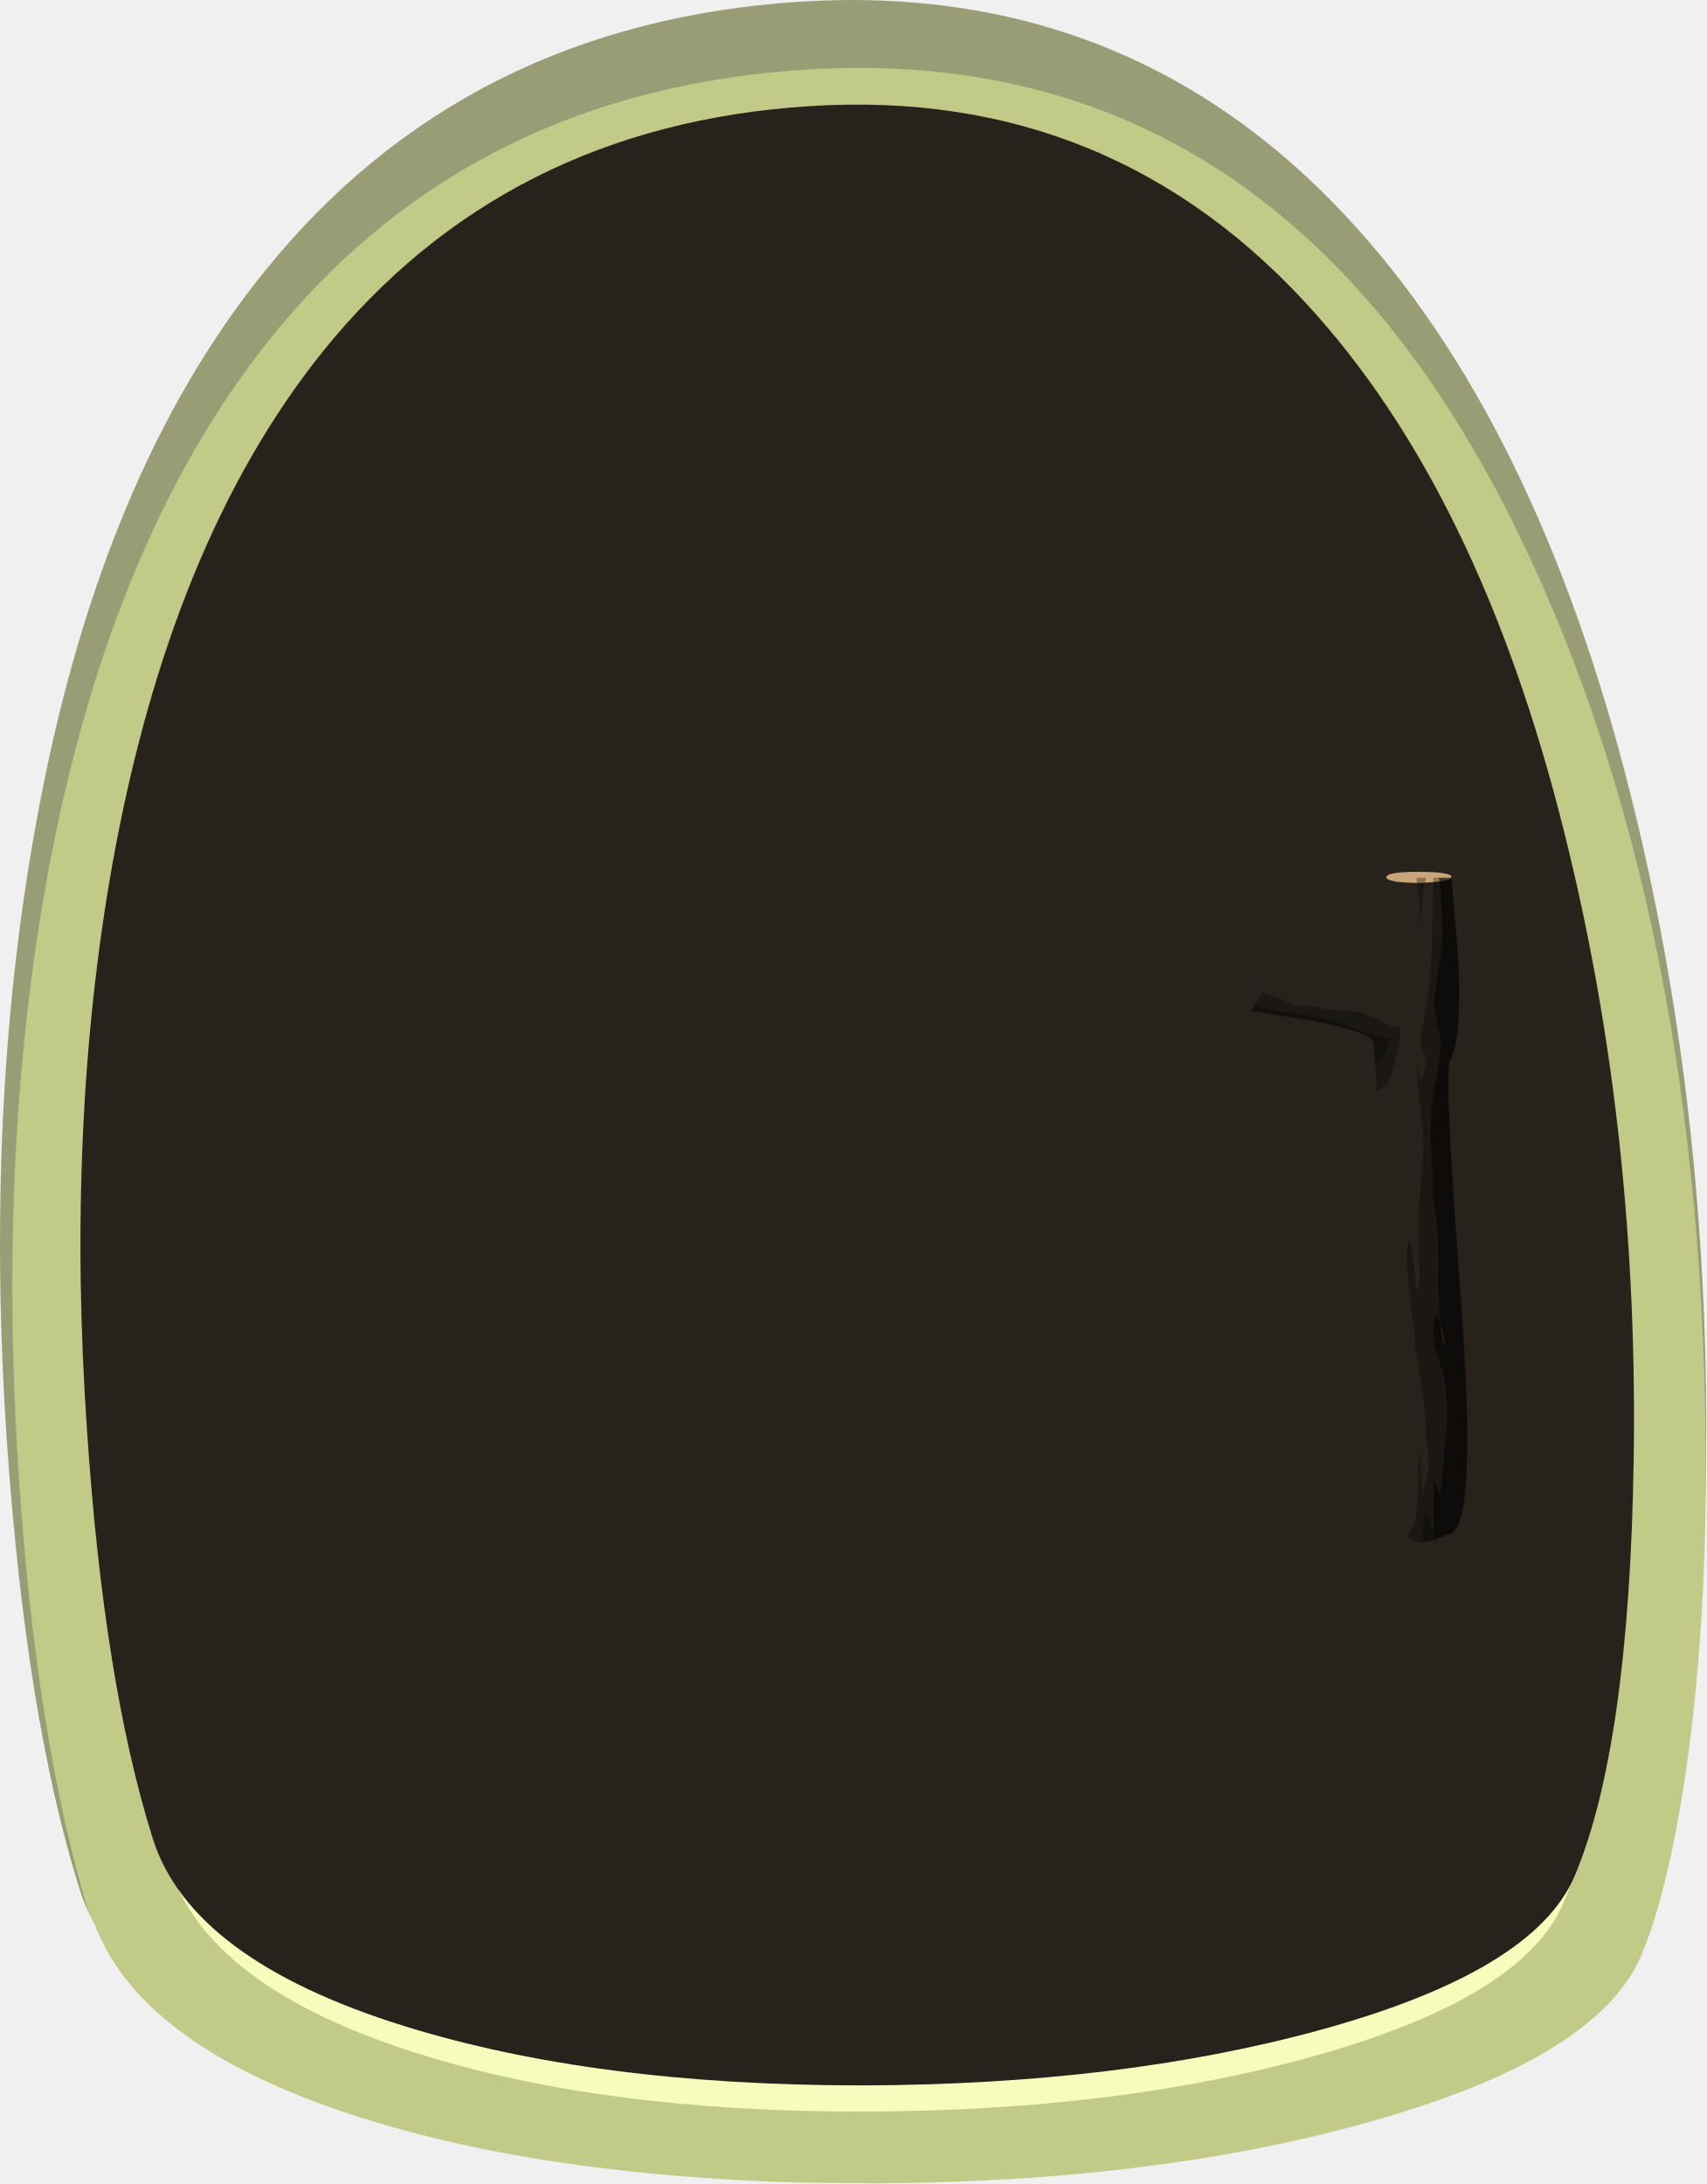
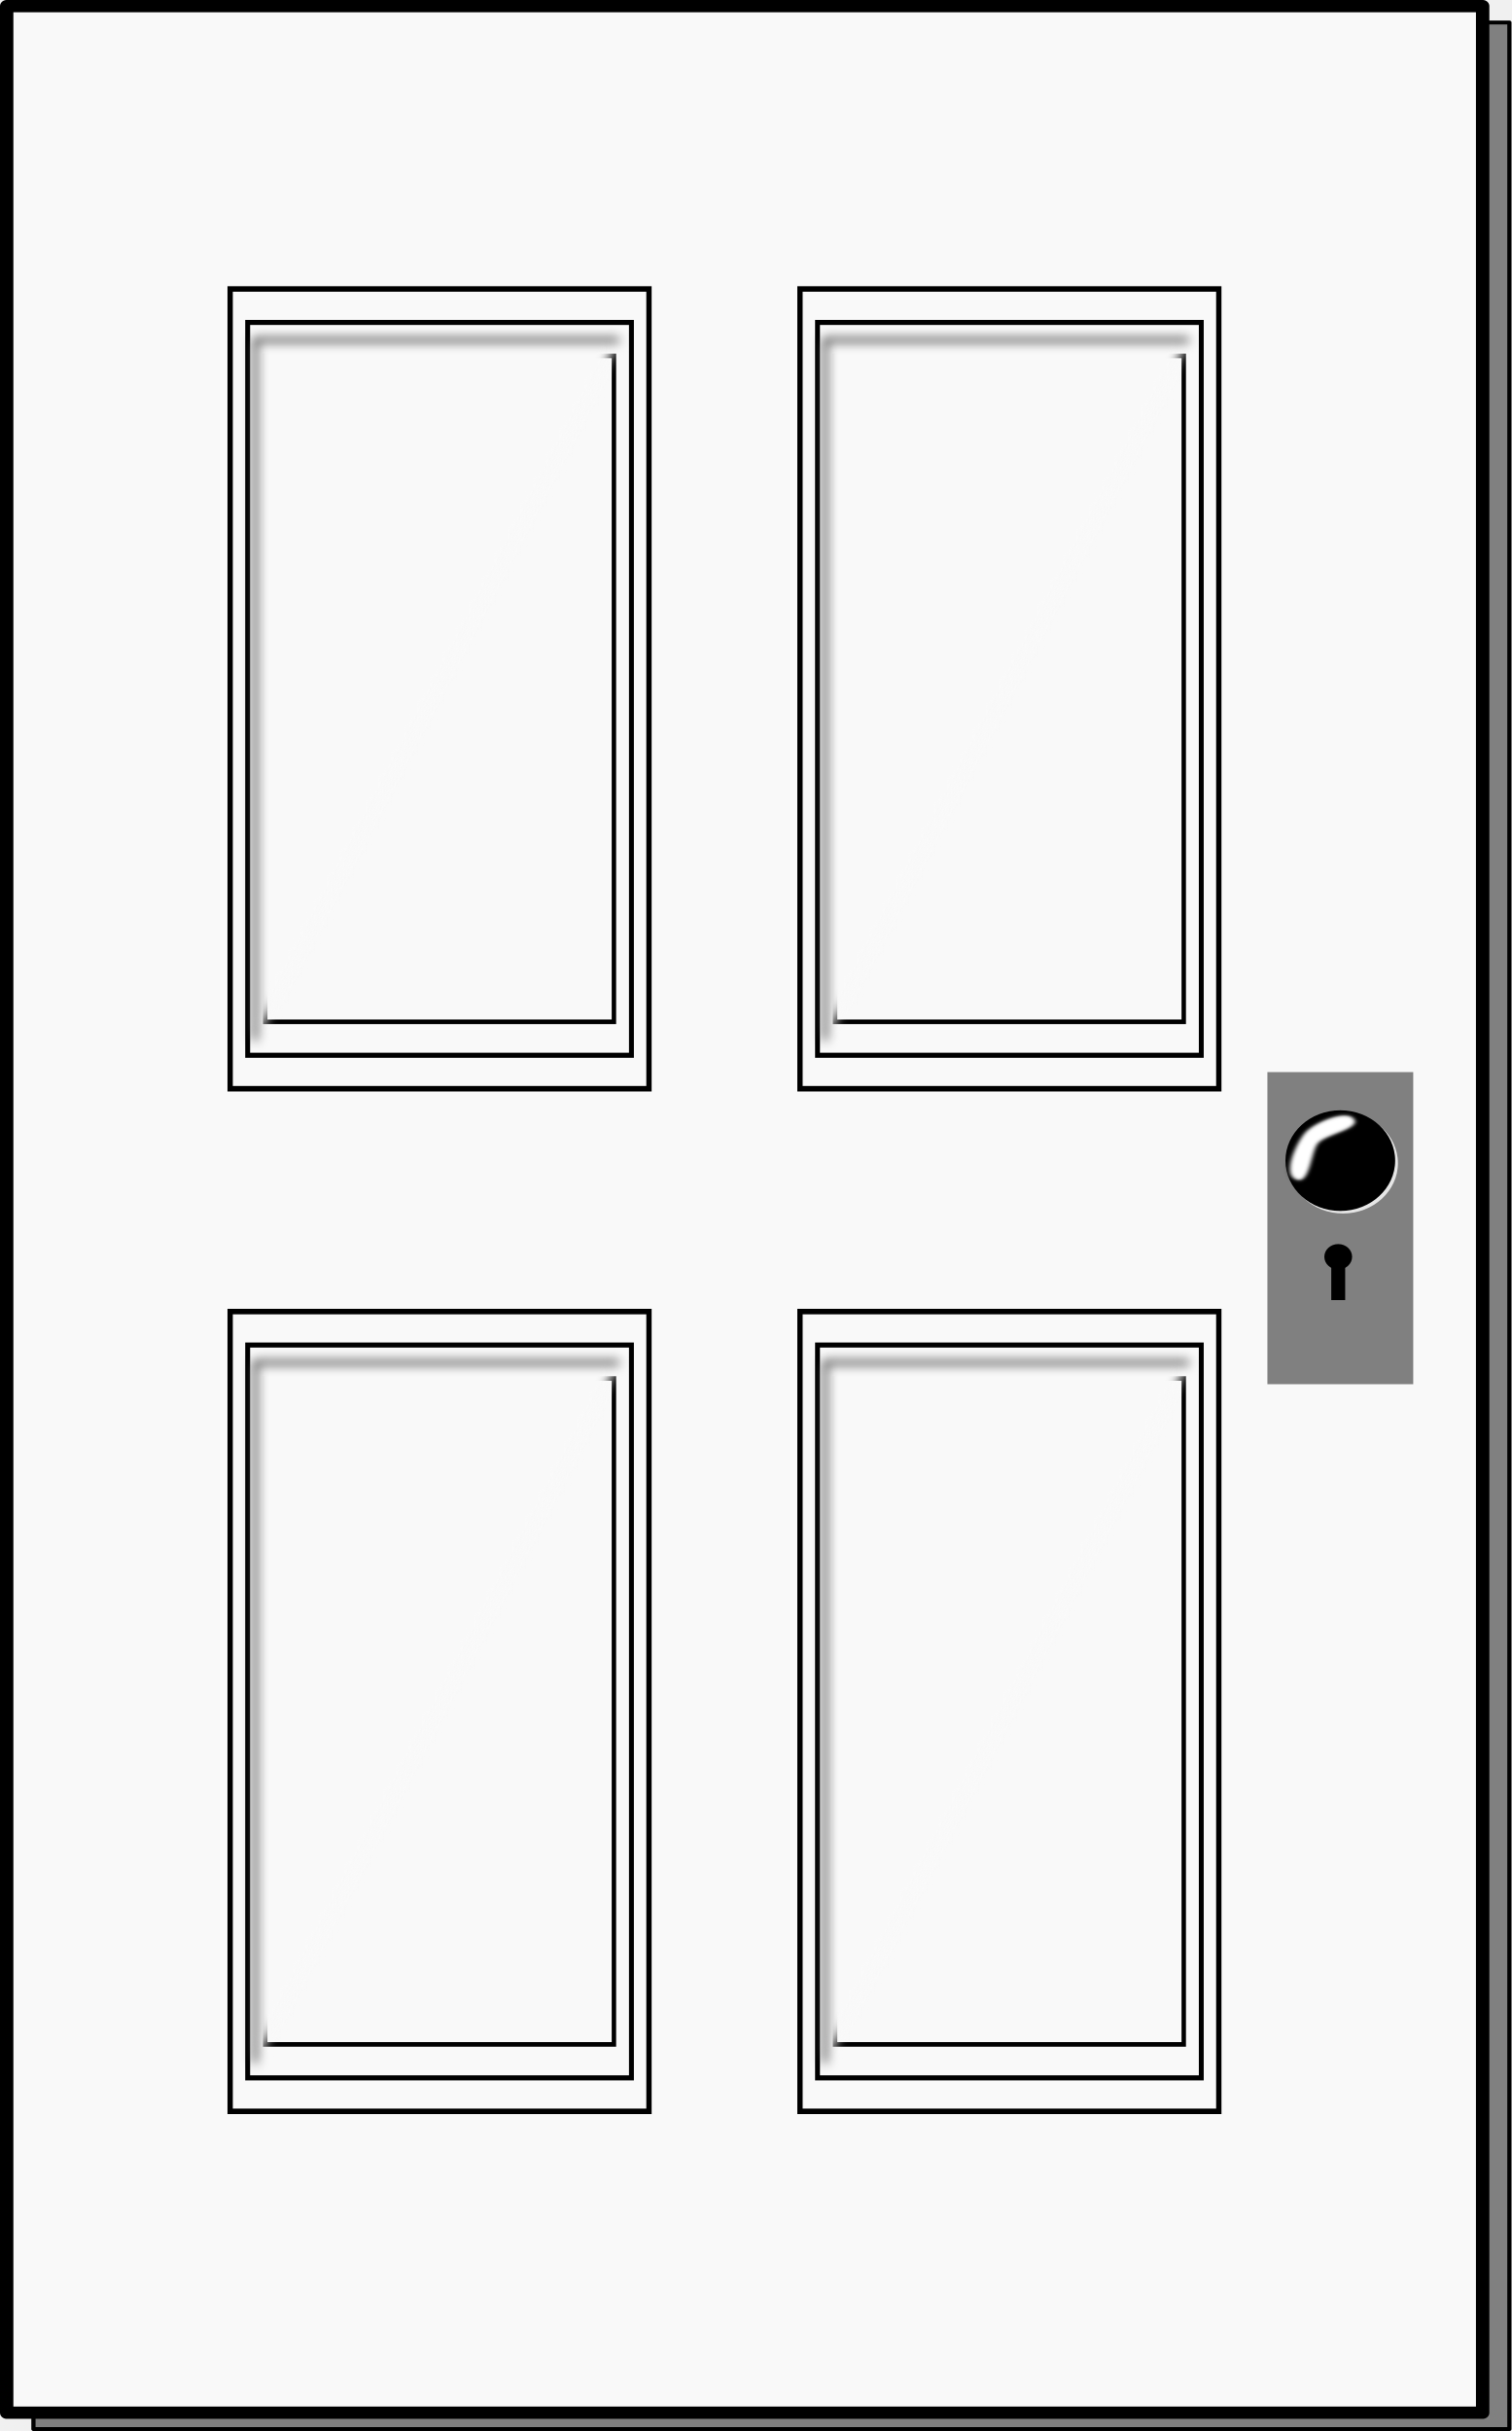
- <svg xmlns="http://www.w3.org/2000/svg" id="svg2" xml:space="preserve" viewBox="0 0 125 160" version="1.1" width="125" height="160">
-   <defs id="defs6">
-     <clipPath id="clipPath18">
-       <path id="path20" d="M 113.86,87.561 C 117.35,73.959 118.98,59.6 118.73,44.479 118.5,30.932 116.99,21.08 114.22,14.92 112.16,10.385 105.68,6.721 94.777,3.92 84.617,1.334 72.938,0.026 59.734,-0.002 c -13.625,0 -25.293,1.403 -35,4.203 -10.879,3.145 -17.293,7.598 -19.238,13.36 -2.453,7.359 -4.121,17 -5,28.918 -1.066,14.48 -0.414,27.894 1.961,40.242 2.906,15.277 8.254,27.414 16.039,36.398 9.281,10.719 21.695,16.547 37.238,17.481 15.551,0.906 28.481,-4.039 38.801,-14.84 8.641,-9.094 15.082,-21.828 19.32,-38.199 z" />
-     </clipPath>
-     <clipPath id="clipPath26">
-       <path id="path28" d="m -1.125,-163.92 h 148.77 V -9.08 h -148.77 z" />
-     </clipPath>
-     <radialGradient id="radialGradient30" gradientUnits="userSpaceOnUse" cy="-86.661" cx="73.114" r="80.542">
-       <stop id="stop32" style="stop-color:#ffffff;stop-opacity:.137" offset="0" />
-       <stop id="stop34" style="stop-color:#ffffff;stop-opacity:.271" offset=".855" />
-       <stop id="stop36" style="stop-color:#ffffff;stop-opacity:.42" offset=".992" />
-       <stop id="stop38" style="stop-color:#ffffff;stop-opacity:.42" offset="1" />
-     </radialGradient>
-     <mask id="mask40">
-       <g id="g42">
-         <g id="g44" clip-path="url(#clipPath26)">
-           <path id="path46" style="fill:url(#radialGradient30)" d="m -1.125,-163.92 h 148.77 V -9.08 h -148.77 z" />
-         </g>
+ <svg xmlns="http://www.w3.org/2000/svg" id="svg2" viewBox="0 0 124.405 200.072" version="1.1" width="124.405" height="200.072">
+   <defs id="defs4">
+     <filter id="filter3812" style="color-interpolation-filters:sRGB">
+       <feGaussianBlur id="feGaussianBlur3814" stdDeviation="1.412" />
+     </filter>
+     <filter id="filter3860" style="color-interpolation-filters:sRGB">
+       <feGaussianBlur id="feGaussianBlur3862" stdDeviation="2.934" />
+     </filter>
+   </defs>
+   <g id="layer1" transform="matrix(0.1835134,0,0,0.1683195,242.4395,23.33413)">
+     <rect id="rect3924" style="color:#000000;fill:#808080;stroke:#000000;stroke-width:1.89;stroke-linecap:round;stroke-linejoin:round" height="1176.7" width="661.96" y="-127.63" x="-1306.1" />
+     <rect id="rect3900" style="color:#000000;fill:#f9f9f9;stroke:#000000;stroke-width:6;stroke-linecap:round;stroke-linejoin:round" height="1176.7" width="661.96" y="-135.63" x="-1318.1" />
+     <g id="g3902" transform="matrix(0.88739,0,0,1,-137.27,-12)" style="fill:#f9f9f9;stroke:#000000">
+       <g id="g3864" transform="matrix(0.89691,0,0,0.89691,-516.35,-45.522)">
+         <rect id="rect3824" style="color:#000000;stroke-width:3" height="436" width="236" y="67.099" x="-782" />
+         <rect id="rect3826" style="color:#000000;stroke-width:2.749" height="399.51" width="216.25" y="85.341" x="-772.13" />
+         <rect id="rect3828" style="color:#000000;stroke-width:2.498" height="363.03" width="196.5" y="103.58" x="-762.25" />
+         <path id="path3830" d="M -562.86,94.94 H -767.92 V 476.78" style="stroke-width:2;filter:url(#filter3860)" />
      </g>
-     </mask>
-     <radialGradient id="radialGradient50" gradientUnits="userSpaceOnUse" cy="-86.661" cx="73.114" r="80.542">
-       <stop id="stop52" style="stop-color:#000000" offset="0" />
-       <stop id="stop54" style="stop-color:#000000" offset=".992" />
-       <stop id="stop56" style="stop-color:#000000" offset="1" />
-     </radialGradient>
-     <clipPath id="clipPath70">
-       <path id="path72" d="m 2,1.705 h 114 v 135 H 2 Z" />
-     </clipPath>
-     <mask id="mask74">
-       <g id="g76">
-         <g id="g78" clip-path="url(#clipPath70)">
-           <path id="path80" style="fill:#000000;fill-opacity:0.801" d="m 2,1.705 h 114 v 135 H 2 Z" />
-         </g>
+       <g id="g3870" transform="matrix(0.89691,0,0,0.89691,-228.35,-45.522)">
+         <rect id="rect3872" style="color:#000000;stroke-width:3" height="436" width="236" y="67.099" x="-782" />
+         <rect id="rect3874" style="color:#000000;stroke-width:2.749" height="399.51" width="216.25" y="85.341" x="-772.13" />
+         <rect id="rect3876" style="color:#000000;stroke-width:2.498" height="363.03" width="196.5" y="103.58" x="-762.25" />
+         <path id="path3878" d="M -562.86,94.94 H -767.92 V 476.78" style="stroke-width:2;filter:url(#filter3860)" />
      </g>
-     </mask>
-     <clipPath id="clipPath86">
-       <path id="path88" d="m 2,1.705 h 114 v 135 H 2 Z" />
-     </clipPath>
-     <clipPath id="clipPath90">
-       <path id="path92" d="M 2,2 H 116 V 137 H 2 Z" />
-     </clipPath>
-     <linearGradient id="linearGradient98" y2="-56.811" gradientUnits="userSpaceOnUse" x2="16222" gradientTransform="matrix(5.0314e-6,0.8,-0.8,-8e-4,13.695,-12848)" y1="-56.811" x1="16063">
-       <stop id="stop100" style="stop-color:#a08c7d" offset="0" />
-       <stop id="stop102" style="stop-color:#b1a195" offset=".129" />
-       <stop id="stop104" style="stop-color:#d3c9c2" offset=".408" />
-       <stop id="stop106" style="stop-color:#ebe7e3" offset=".659" />
-       <stop id="stop108" style="stop-color:#faf9f8" offset=".863" />
-       <stop id="stop110" style="stop-color:#ffffff" offset="1" />
-     </linearGradient>
-     <clipPath id="clipPath140">
-       <path id="path142" d="m 9,8.705 h 101 v 120 H 9 Z" />
-     </clipPath>
-     <mask id="mask144">
-       <g id="g146">
-         <g id="g148" clip-path="url(#clipPath140)">
-           <path id="path150" style="fill:#000000;fill-opacity:0.84" d="m 9,8.705 h 101 v 120 H 9 Z" />
-         </g>
+       <g id="g3880" transform="matrix(0.89691,0,0,0.89691,-516.35,454.48)">
+         <rect id="rect3882" style="color:#000000;stroke-width:3" height="436" width="236" y="67.099" x="-782" />
+         <rect id="rect3884" style="color:#000000;stroke-width:2.749" height="399.51" width="216.25" y="85.341" x="-772.13" />
+         <rect id="rect3886" style="color:#000000;stroke-width:2.498" height="363.03" width="196.5" y="103.58" x="-762.25" />
+         <path id="path3888" d="M -562.86,94.94 H -767.92 V 476.78" style="stroke-width:2;filter:url(#filter3860)" />
      </g>
-     </mask>
-     <clipPath id="clipPath156">
-       <path id="path158" d="m 9,8.705 h 101 v 120 H 9 Z" />
-     </clipPath>
-     <clipPath id="clipPath160">
-       <path id="path162" d="M 9,9 H 110 V 129 H 9 Z" />
-     </clipPath>
-     <clipPath id="clipPath184">
-       <path id="path186" d="m 9,8.705 h 101 v 120 H 9 Z" />
-     </clipPath>
-     <mask id="mask188">
-       <g id="g190">
-         <g id="g192" clip-path="url(#clipPath184)">
-           <path id="path194" style="fill:#000000;fill-opacity:0.801" d="m 9,8.705 h 101 v 120 H 9 Z" />
-         </g>
+       <g id="g3890" transform="matrix(0.89691,0,0,0.89691,-228.35,454.48)">
+         <rect id="rect3892" style="color:#000000;stroke-width:3" height="436" width="236" y="67.099" x="-782" />
+         <rect id="rect3894" style="color:#000000;stroke-width:2.749" height="399.51" width="216.25" y="85.341" x="-772.13" />
+         <rect id="rect3896" style="color:#000000;stroke-width:2.498" height="363.03" width="196.5" y="103.58" x="-762.25" />
+         <path id="path3898" d="M -562.86,94.94 H -767.92 V 476.78" style="stroke-width:2;filter:url(#filter3860)" />
      </g>
-     </mask>
-     <clipPath id="clipPath200">
-       <path id="path202" d="m 9,8.705 h 101 v 120 H 9 Z" />
-     </clipPath>
-     <clipPath id="clipPath204">
-       <path id="path206" d="M 9,9 H 110 V 129 H 9 Z" />
-     </clipPath>
-     <linearGradient id="linearGradient212" y2="-137.32" gradientUnits="userSpaceOnUse" x2="63.034" gradientTransform="matrix(0.8,-0.00624,0.00624,0.8,60.139,179.23)" y1="-137.32" x1="-62.208">
-       <stop id="stop214" style="stop-color:#736357" offset="0" />
-       <stop id="stop216" style="stop-color:#746559" offset=".004" />
-       <stop id="stop218" style="stop-color:#a59b94" offset=".129" />
-       <stop id="stop220" style="stop-color:#ccc6c2" offset=".243" />
-       <stop id="stop222" style="stop-color:#e8e5e3" offset=".345" />
-       <stop id="stop224" style="stop-color:#f9f8f8" offset=".427" />
-       <stop id="stop226" style="stop-color:#ffffff" offset=".486" />
-       <stop id="stop228" style="stop-color:#e2ded8" offset=".596" />
-       <stop id="stop230" style="stop-color:#9a8c76" offset=".843" />
-       <stop id="stop232" style="stop-color:#6c5635" offset="1" />
-     </linearGradient>
-     <clipPath id="clipPath260">
-       <path id="path262" d="m 98.297,83.92 c 2.801,0 5.187,-2.441 7.16,-7.32 1.973,-4.906 2.961,-10.828 2.961,-17.762 0,-6.934 -0.988,-12.84 -2.961,-17.719 -1.973,-4.879 -4.359,-7.32 -7.16,-7.32 -2.801,0 -5.188,2.441 -7.16,7.32 -2,4.907 -3,10.828 -3,17.762 0,6.906 1,12.813 3,17.719 1.972,4.879 4.359,7.32 7.16,7.32 z" />
-     </clipPath>
-     <clipPath id="clipPath268">
-       <path id="path270" d="m 109.98,89.616 h 26.25 v 25.77 h -26.25 z" />
-     </clipPath>
-     <radialGradient id="radialGradient272" gradientUnits="userSpaceOnUse" cy="102.33" cx="122.83" r="12.674">
-       <stop id="stop274" style="stop-color:#ffffff;stop-opacity:.498" offset="0" />
-       <stop id="stop276" style="stop-color:#ffffff;stop-opacity:0" offset=".977" />
-       <stop id="stop280" style="stop-color:#ffffff;stop-opacity:0" offset="1" />
-     </radialGradient>
-     <mask id="mask282">
-       <g id="g284">
-         <g id="g286" clip-path="url(#clipPath268)">
-           <path id="path288" style="fill:url(#radialGradient272)" d="m 109.98,89.616 h 26.25 v 25.77 h -26.25 z" />
-         </g>
-       </g>
-     </mask>
-     <radialGradient id="radialGradient292" gradientUnits="userSpaceOnUse" cy="102.33" cx="122.83" r="12.674">
-       <stop id="stop294" style="stop-color:#000000" offset="0" />
-       <stop id="stop296" style="stop-color:#000000" offset=".977" />
-       <stop id="stop298" style="stop-color:#000000" offset="1" />
-     </radialGradient>
-   </defs>
-   <g id="g10" transform="matrix(1.101753,0,0,-1.195619,-2.761105,162.8212)">
-     <g id="g12">
-       <g id="g14">
-         <g id="g16" clip-path="url(#clipPath18)">
-           <g id="g22" transform="matrix(0.8,1.2414e-4,-1.2414e-4,-0.91072,0.87934,-8.584)">
-             <g id="g48" mask="url(#mask40)">
-               <path id="path58" style="fill:url(#radialGradient50);fill-rule:evenodd" d="M 113.86,87.561 C 117.35,73.959 118.98,59.6 118.73,44.479 118.5,30.932 116.99,21.08 114.22,14.92 112.16,10.385 105.68,6.721 94.777,3.92 84.617,1.334 72.938,0.026 59.734,-0.002 c -13.625,0 -25.293,1.403 -35,4.203 -10.879,3.145 -17.293,7.598 -19.238,13.36 -2.453,7.359 -4.121,17 -5,28.918 -1.066,14.48 -0.414,27.894 1.961,40.242 2.906,15.277 8.254,27.414 16.039,36.398 9.281,10.719 21.695,16.547 37.238,17.481 15.551,0.906 28.481,-4.039 38.801,-14.84 8.641,-9.094 15.082,-21.828 19.32,-38.199 z" />
-             </g>
-           </g>
-         </g>
-       </g>
-       <path id="path60" style="fill:#999d75;fill-rule:evenodd" d="m 92.816,122.12 c 8.266,-8.507 14.414,-20.453 18.442,-35.84 3.359,-12.8 4.918,-26.292 4.68,-40.48 C 115.723,33.054 114.297,23.788 111.656,17.999 109.711,13.734 103.523,10.292 93.098,7.679 83.363,5.253 72.191,4.027 59.578,3.999 46.562,3.999 35.418,5.32 26.137,7.96 15.738,10.921 9.617,15.093 7.777,20.48 5.43,27.413 3.828,36.48 2.977,47.679 1.965,61.28 2.59,73.878 4.855,85.48 c 2.774,14.347 7.883,25.734 15.321,34.16 8.855,10.082 20.707,15.558 35.562,16.441 14.852,0.852 27.215,-3.801 37.078,-13.961 z" />
-       <path id="path62" style="fill:#c2ca87;fill-rule:evenodd" d="M 115.94,45.76 C 115.91,39.362 115.5,33.522 114.7,28.24 113.92,23.119 112.91,19.174 111.66,16.401 109.73,12.186 103.7,8.772 93.535,6.158 84.043,3.705 73.109,2.455 60.734,2.401 L 55.977,2.44 C 44.055,2.733 33.949,4.147 25.656,6.682 16.324,9.533 10.684,13.455 8.734,18.44 l -0.359,0.64 c -2.32,7.039 -3.867,16.028 -4.641,26.961 -0.933,13.281 -0.265,25.559 2,36.84 2.828,13.918 7.922,24.973 15.282,33.16 8.773,9.735 20.48,15.028 35.121,15.879 20.933,1.199 36.718,-8.293 47.359,-28.48 8.293,-15.735 12.442,-34.961 12.442,-57.68 z" />
-       <path id="path64" style="fill:#f6fdbc;fill-rule:evenodd" d="m 89.656,115.28 c 7.387,-7.839 12.879,-18.828 16.481,-32.96 3.015,-11.731 4.414,-24.118 4.199,-37.161 C 110.152,33.456 108.871,24.948 106.496,19.64 104.736,15.748 99.199,12.6 89.891,10.201 81.226,7.959 71.266,6.826 60.012,6.799 48.387,6.772 38.426,7.975 30.133,10.401 20.851,13.119 15.387,16.959 13.73,21.92 11.625,28.295 10.199,36.615 9.453,46.881 8.547,59.385 9.105,70.959 11.133,81.6 c 2.48,13.172 7.039,23.64 13.679,31.398 7.895,9.254 18.481,14.281 31.758,15.082 13.254,0.801 24.281,-3.468 33.082,-12.801 z" />
-       <g id="g66">
-         <g id="g82" mask="url(#mask74)">
-           <g id="g112">
-             <g id="g114" clip-path="url(#clipPath86)">
-               <g id="g116" transform="translate(0,-0.29472)">
-                 <g id="g120">
-                   <g id="g122" clip-path="url(#clipPath90)">
-                     <g id="g124">
-                       <g id="g126">
-                         <g id="g128">
-                           <g id="g130">
-                             <path id="path132" style="fill:url(#linearGradient98);fill-rule:evenodd" d="m 103.82,106.61 c 4.293,-8.453 7.481,-18.332 9.559,-29.64 1.816,-9.785 2.668,-19.774 2.563,-29.957 0,-6.586 -0.403,-12.629 -1.204,-18.121 -0.773,-5.254 -1.796,-9.321 -3.078,-12.2 C 109.73,12.453 103.67,9.027 93.457,6.414 83.91,3.961 72.922,2.707 60.496,2.656 47.695,2.602 36.668,3.867 27.414,6.453 17.043,9.336 10.816,13.43 8.734,18.734 8.363,19.32 8.043,20 7.777,20.773 c -2.347,6.934 -3.949,16 -4.8,27.2 -1.016,13.601 -0.387,26.203 1.878,37.8 2.774,14.348 7.879,25.735 15.321,34.161 8.855,10.082 20.707,15.562 35.558,16.441 21.364,1.227 37.387,-8.695 48.082,-29.762 z" />
-                           </g>
-                         </g>
-                       </g>
-                     </g>
-                   </g>
-                 </g>
-               </g>
-             </g>
-           </g>
-         </g>
-       </g>
-       <path id="path134" style="fill:#27221c;fill-rule:evenodd" d="m 90.055,116.88 c 7.547,-7.84 13.148,-18.828 16.8,-32.961 3.067,-11.734 4.497,-24.121 4.282,-37.16 -0.19,-11.706 -1.5,-20.214 -3.92,-25.519 -1.79,-3.894 -7.431,-7.039 -16.923,-9.441 C 81.442,9.561 71.282,8.428 59.813,8.401 47.974,8.401 37.829,9.615 29.372,12.041 19.907,14.76 14.333,18.6 12.653,23.561 10.493,29.908 9.04,38.229 8.294,48.522 7.36,60.998 7.923,72.561 9.974,83.201 c 2.562,13.172 7.214,23.637 13.961,31.399 8.078,9.254 18.878,14.281 32.398,15.078 13.519,0.801 24.762,-3.465 33.723,-12.797 h -0.004 z" />
-       <g id="g136">
-         <g id="g152" mask="url(#mask144)">
-           <g id="g164">
-             <g id="g166" clip-path="url(#clipPath156)">
-               <g id="g168" transform="translate(0,-0.29472)">
-                 <g id="g172">
-                   <g id="g174" clip-path="url(#clipPath160)">
-                     <g id="g176">
-                       <path id="path178" style="fill:#664006;fill-rule:evenodd" d="m 105.42,83.934 c 2.957,-11.493 4.332,-23.641 4.117,-36.438 -0.183,-11.441 -1.453,-19.773 -3.801,-25 C 104.033,18.68 98.576,15.59 89.377,13.215 80.791,11.027 70.94,9.922 59.818,9.895 c -11.492,0 -21.332,1.187 -29.519,3.558 -9.172,2.641 -14.574,6.402 -16.199,11.281 -2.082,6.239 -3.496,14.399 -4.243,24.481 -0.878,12.215 -0.332,23.547 1.641,34 2.481,12.906 6.988,23.16 13.52,30.758 7.812,9.066 18.281,14 31.402,14.8 13.117,0.774 24.023,-3.414 32.719,-12.558 7.281,-7.653 12.707,-18.414 16.281,-32.281 z" />
-                     </g>
-                   </g>
-                 </g>
-               </g>
-             </g>
-           </g>
-         </g>
-       </g>
-       <g id="g180">
-         <g id="g196" mask="url(#mask188)">
-           <g id="g234">
-             <g id="g236" clip-path="url(#clipPath200)">
-               <g id="g238" transform="translate(0,-0.29472)">
-                 <g id="g242">
-                   <g id="g244" clip-path="url(#clipPath204)">
-                     <g id="g246">
-                       <g id="g248">
-                         <g id="g250">
-                           <g id="g252">
-                             <path id="path254" style="fill:url(#linearGradient212);fill-rule:evenodd" d="m 105.42,83.934 c 2.957,-11.493 4.332,-23.641 4.117,-36.438 -0.183,-11.441 -1.453,-19.773 -3.801,-25 C 104.033,18.68 98.576,15.59 89.377,13.215 80.791,11.027 70.94,9.922 59.818,9.895 c -11.492,0 -21.332,1.187 -29.519,3.558 -9.172,2.641 -14.574,6.402 -16.199,11.281 -2.082,6.239 -3.496,14.399 -4.243,24.481 -0.878,12.215 -0.332,23.547 1.641,34 2.481,12.906 6.988,23.16 13.52,30.758 7.812,9.066 18.281,14 31.402,14.8 13.117,0.774 24.023,-3.414 32.719,-12.558 7.281,-7.653 12.707,-18.414 16.281,-32.281 z" />
-                           </g>
-                         </g>
-                       </g>
-                     </g>
-                   </g>
-                 </g>
-               </g>
-             </g>
-           </g>
-         </g>
-       </g>
-       <g id="g256">
-         <g id="g258" clip-path="url(#clipPath260)">
-           <g id="g264" transform="matrix(0.8,0,0,1.979,0.016058,-143.65)">
-             <g id="g290" mask="url(#mask282)">
-               <path id="path300" style="fill:url(#radialGradient292);fill-rule:evenodd" d="m 98.297,83.92 c 2.801,0 5.187,-2.441 7.16,-7.32 1.973,-4.906 2.961,-10.828 2.961,-17.762 0,-6.934 -0.988,-12.84 -2.961,-17.719 -1.973,-4.879 -4.359,-7.32 -7.16,-7.32 -2.801,0 -5.188,2.441 -7.16,7.32 -2,4.907 -3,10.828 -3,17.762 0,6.906 1,12.813 3,17.719 1.972,4.879 4.359,7.32 7.16,7.32 z" />
-             </g>
-           </g>
-         </g>
-       </g>
-       <path id="path302" style="fill:#caa57a;fill-rule:evenodd" d="m 96.895,82.08 c -0.586,0 -1.106,0.028 -1.559,0.078 -0.426,0.082 -0.641,0.161 -0.641,0.243 -0.05,0.238 0.657,0.359 2.121,0.359 1.465,0 2.2,-0.106 2.2,-0.32 0.054,-0.188 -0.653,-0.305 -2.121,-0.36 z" />
-       <path id="path304" style="fill:#000000;fill-opacity:0.298;fill-rule:evenodd" d="m 96.777,53.104 c 0.024,-0.024 0.051,-0.043 0.078,-0.059 l -0.078,0.078 z m 0.957,26.422 0.082,2.878 h 0.36 c 0.105,-0.347 0.16,-0.921 0.16,-1.718 0.105,-1.043 0.121,-1.817 0.039,-2.321 -0.078,-0.722 -0.238,-1.8 -0.48,-3.242 -0.051,-0.347 -0.012,-0.773 0.121,-1.281 0.16,-0.691 0.254,-1.105 0.281,-1.238 0.027,-0.508 -0.109,-1.52 -0.402,-3.039 -0.184,-0.856 -0.278,-1.746 -0.278,-2.68 0,-0.481 0.039,-1.188 0.117,-2.121 0,-1.172 0.039,-1.945 0.121,-2.32 0.239,-1.094 0.333,-2.575 0.282,-4.442 0,-1.09 0.051,-2.078 0.156,-2.957 -0.133,0.348 -0.238,0.531 -0.316,0.559 -0.137,-0.215 -0.188,-0.625 -0.161,-1.239 0.051,-0.507 0.133,-0.921 0.239,-1.242 0.402,-0.906 0.613,-1.746 0.64,-2.519 0.055,-1.442 0,-2.602 -0.16,-3.481 -0.078,-0.664 -0.117,-1.011 -0.117,-1.039 0,-0.773 -0.082,-1.254 -0.242,-1.441 -0.133,0.48 -0.227,0.761 -0.281,0.84 -0.079,-0.481 -0.094,-1.653 -0.04,-3.52 -0.105,0.801 -0.304,1.32 -0.601,1.563 -0.133,-0.536 -0.172,-1.149 -0.117,-1.84 -0.481,0 -0.84,0.117 -1.082,0.359 0.402,0.481 0.613,1.024 0.64,1.641 0.055,0.449 0.094,0.812 0.121,1.078 0.024,0.187 0.024,0.601 0,1.238 -0.027,0.535 0.024,0.949 0.161,1.242 -0.028,-0.652 0.011,-1.629 0.117,-2.918 -0.016,0.243 0.039,0.524 0.16,0.84 0.133,0.481 0.215,0.785 0.242,0.918 0.027,0.266 0.012,0.653 -0.043,1.16 -0.078,0.586 -0.117,0.989 -0.117,1.2 0,0.585 -0.082,1.375 -0.242,2.359 -0.184,1.059 -0.289,1.824 -0.321,2.301 -0.082,0.097 -0.136,0.25 -0.156,0.461 0,0.293 -0.015,0.507 -0.043,0.64 l -0.32,2.68 c -0.106,0.719 -0.172,1.305 -0.199,1.758 -0.051,0.801 0.015,1.347 0.199,1.64 0.16,-0.691 0.308,-1.757 0.441,-3.199 0.16,0.188 0.227,0.613 0.2,1.281 -0.051,0.747 -0.079,1.227 -0.079,1.438 0,1.816 0.094,3.508 0.278,5.082 0.109,0.773 0.082,1.762 -0.078,2.961 -0.215,1.547 -0.321,2.547 -0.321,3 0.16,-0.535 0.282,-0.84 0.36,-0.922 0,0.137 0.054,0.336 0.16,0.602 0.109,0.238 0.148,0.441 0.121,0.601 0,0.184 -0.055,0.371 -0.16,0.559 -0.133,0.238 -0.215,0.414 -0.242,0.519 -0.024,0.188 0,0.426 0.082,0.719 0.105,0.402 0.16,0.641 0.16,0.723 l 0.32,1.757 c 0.16,1.094 0.238,2.465 0.238,4.122 z" />
-       <path id="path306" style="fill:#000000;fill-opacity:0.298;fill-rule:evenodd" d="m 97.098,80.998 c -0.09,-0.695 -0.141,-1.453 -0.16,-2.277 v 1.719 c -0.133,0.879 -0.215,1.535 -0.243,1.961 h 0.641 c -0.16,-0.696 -0.238,-1.161 -0.238,-1.403 z" />
-       <path id="path308" style="fill:#000000;fill-opacity:0.298;fill-rule:evenodd" d="m 97.258,43.522 c 0.293,-0.243 0.492,-0.762 0.597,-1.563 v -0.16 l -0.718,-0.121 c -0.055,0.695 -0.012,1.309 0.121,1.844 z" />
-       <path id="path310" style="fill:#000000;fill-opacity:0.298;fill-rule:evenodd" d="m 97.258,43.522 c 0.293,-0.243 0.492,-0.762 0.597,-1.563 v -0.16 l -0.718,-0.121 c -0.055,0.695 -0.012,1.309 0.121,1.844 z" />
-       <path id="path312" style="fill:#000000;fill-opacity:0.298;fill-rule:evenodd" d="m 98.297,55.041 v -0.043 c 0.078,-0.719 0.172,-1.144 0.281,-1.277 -0.004,0.32 -0.094,0.758 -0.281,1.32 z m 0.078,23.321 c 0.082,0.503 0.066,1.277 -0.039,2.316 0,0.801 -0.055,1.375 -0.16,1.723 h 0.84 L 99.457,77.6 c 0.184,-3.36 0.012,-5.481 -0.519,-6.36 -0.293,-0.507 -0.055,-5.425 0.718,-14.761 0.719,-8.957 0.508,-13.707 -0.64,-14.239 l -1.121,-0.402 -0.04,0.121 c -0.05,1.867 -0.039,3.039 0.04,3.52 0.054,-0.082 0.148,-0.36 0.281,-0.84 0.16,0.187 0.242,0.668 0.242,1.441 0,0.024 0.039,0.371 0.117,1.039 0.16,0.879 0.215,2.039 0.16,3.481 -0.027,0.773 -0.238,1.613 -0.64,2.519 -0.106,0.321 -0.184,0.735 -0.239,1.239 -0.027,0.613 0.028,1.027 0.161,1.242 0.078,-0.028 0.187,-0.215 0.32,-0.559 -0.109,0.879 -0.16,1.863 -0.16,2.957 0.051,1.867 -0.043,3.348 -0.282,4.442 -0.082,0.375 -0.121,1.148 -0.121,2.32 -0.078,0.934 -0.117,1.641 -0.117,2.117 0,0.934 0.094,1.828 0.278,2.684 0.296,1.519 0.429,2.531 0.402,3.039 -0.027,0.133 -0.121,0.547 -0.281,1.238 -0.133,0.508 -0.172,0.934 -0.121,1.281 0.242,1.442 0.402,2.52 0.48,3.239 z" />
-       <path id="path314" style="fill:#000000;fill-opacity:0.498;fill-rule:evenodd" d="m 98.297,55.041 v -0.043 c 0.078,-0.719 0.172,-1.144 0.281,-1.277 -0.004,0.32 -0.094,0.758 -0.281,1.32 z m 0.078,23.321 c 0.082,0.503 0.066,1.277 -0.039,2.316 0,0.801 -0.055,1.375 -0.16,1.723 h 0.84 L 99.457,77.6 c 0.184,-3.36 0.012,-5.481 -0.519,-6.36 -0.293,-0.507 -0.055,-5.425 0.718,-14.761 0.719,-8.957 0.508,-13.707 -0.64,-14.239 l -1.121,-0.402 -0.04,0.121 c -0.05,1.867 -0.039,3.039 0.04,3.52 0.054,-0.082 0.148,-0.36 0.281,-0.84 0.16,0.187 0.242,0.668 0.242,1.441 0,0.024 0.039,0.371 0.117,1.039 0.16,0.879 0.215,2.039 0.16,3.481 -0.027,0.773 -0.238,1.613 -0.64,2.519 -0.106,0.321 -0.184,0.735 -0.239,1.239 -0.027,0.613 0.028,1.027 0.161,1.242 0.078,-0.028 0.187,-0.215 0.32,-0.559 -0.109,0.879 -0.16,1.863 -0.16,2.957 0.051,1.867 -0.043,3.348 -0.282,4.442 -0.082,0.375 -0.121,1.148 -0.121,2.32 -0.078,0.934 -0.117,1.641 -0.117,2.117 0,0.934 0.094,1.828 0.278,2.684 0.296,1.519 0.429,2.531 0.402,3.039 -0.027,0.133 -0.121,0.547 -0.281,1.238 -0.133,0.508 -0.172,0.934 -0.121,1.281 0.242,1.442 0.402,2.52 0.48,3.239 z" />
-       <path id="path316" style="fill:#000000;fill-opacity:0.298;fill-rule:evenodd" d="m 87.895,74.201 c -0.586,0 -1.227,0.161 -1.918,0.477 l 0.558,0.883 c 0,-0.16 0.094,-0.266 0.281,-0.321 0.133,-0.027 0.309,-0.066 0.52,-0.121 0.242,-0.078 0.574,-0.238 1,-0.48 0.266,-0.078 0.68,-0.106 1.242,-0.078 l 1,-0.199 c 0.504,-0.055 1.25,-0.11 2.238,-0.161 0.536,-0.136 1.293,-0.441 2.282,-0.922 0.132,-0.054 0.265,-0.066 0.398,-0.039 0.055,-0.027 0.094,-0.148 0.121,-0.359 0.051,-0.32 -0.066,-0.855 -0.359,-1.602 -0.133,-0.585 -0.254,-1 -0.36,-1.238 -0.187,-0.375 -0.468,-0.629 -0.839,-0.762 l -0.121,1.719 c 0.347,0.082 0.585,0.297 0.718,0.641 0.028,0.055 0.067,0.199 0.121,0.441 0.028,0.215 0.078,0.371 0.161,0.481 -0.188,0 -0.403,0.039 -0.641,0.117 -0.32,0.109 -0.535,0.176 -0.641,0.203 -0.64,0.133 -1.015,0.227 -1.121,0.277 -0.879,0.375 -1.691,0.614 -2.437,0.723 -1.364,0.211 -2.094,0.32 -2.203,0.32 z" />
-       <path id="path318" style="fill:#000000;fill-opacity:0.298;fill-rule:evenodd" d="m 85.977,74.678 c 0.691,-0.316 1.332,-0.477 1.918,-0.477 0.109,0 0.839,-0.109 2.199,-0.32 0.75,-0.109 1.562,-0.348 2.441,-0.723 0.106,-0.05 0.481,-0.144 1.121,-0.277 0.106,-0.027 0.321,-0.094 0.641,-0.203 0.238,-0.078 0.453,-0.117 0.641,-0.117 -0.083,-0.106 -0.137,-0.266 -0.161,-0.481 -0.054,-0.242 -0.093,-0.386 -0.121,-0.441 -0.133,-0.344 -0.375,-0.559 -0.718,-0.641 l -0.083,1.242 c -0.05,0.454 -1.425,0.918 -4.117,1.399 l -4.043,0.601 z" />
-       <path id="path320" style="fill:#000000;fill-opacity:0.298;fill-rule:evenodd" d="m 85.977,74.678 c 0.691,-0.316 1.332,-0.477 1.918,-0.477 0.109,0 0.839,-0.109 2.199,-0.32 0.75,-0.109 1.562,-0.348 2.441,-0.723 0.106,-0.05 0.481,-0.144 1.121,-0.277 0.106,-0.027 0.321,-0.094 0.641,-0.203 0.238,-0.078 0.453,-0.117 0.641,-0.117 -0.083,-0.106 -0.137,-0.266 -0.161,-0.481 -0.054,-0.242 -0.093,-0.386 -0.121,-0.441 -0.133,-0.344 -0.375,-0.559 -0.718,-0.641 l -0.083,1.242 c -0.05,0.454 -1.425,0.918 -4.117,1.399 l -4.043,0.601 z" />
+     </g>
+     <g id="g3816" transform="matrix(0.62288,0,0,0.62288,-828.05,155.5)">
+       <rect id="rect3776" style="color:#000000;fill:#808080" height="245" width="105" y="369.36" x="121" />
+       <path id="path2985" d="m 183,514.36 c 0,5.523 -4.477,10 -10,10 -5.523,0 -10,-4.477 -10,-10 0,-5.523 4.477,-10 10,-10 5.523,0 10,4.477 10,10 z" style="color:#000000" transform="translate(-1)" />
+       <rect id="rect3755" style="color:#000000" ry="0" height="38" width="10" y="510.36" x="167" />
+       <path id="path3780" d="m 4,484.86 c 0,21.815 -17.685,39.5 -39.5,39.5 -21.815,0 -39.5,-17.685 -39.5,-39.5 0,-21.815 17.685,-39.5 39.5,-39.5 21.815,0 39.5,17.685 39.5,39.5 z" style="color:#000000;fill:#e6e6e6" transform="translate(211,-44)" />
+       <path id="path3778" d="m 4,484.86 c 0,21.815 -17.685,39.5 -39.5,39.5 -21.815,0 -39.5,-17.685 -39.5,-39.5 0,-21.815 17.685,-39.5 39.5,-39.5 21.815,0 39.5,17.685 39.5,39.5 z" style="color:#000000" transform="translate(209,-46)" />
+       <path id="path3782" d="m 184,406.36 c -5.194,-9.173 -29.246,1.907 -36,10 -6.041,7.238 -18.13,33.84 -6,38 10.443,3.582 10.761,-23.018 16,-29 6.074,-6.936 30.542,-10.977 26,-19 z" style="fill:#ffffff;stroke:#000000;stroke-width:1px;filter:url(#filter3812)" />
    </g>
  </g>
</svg>
